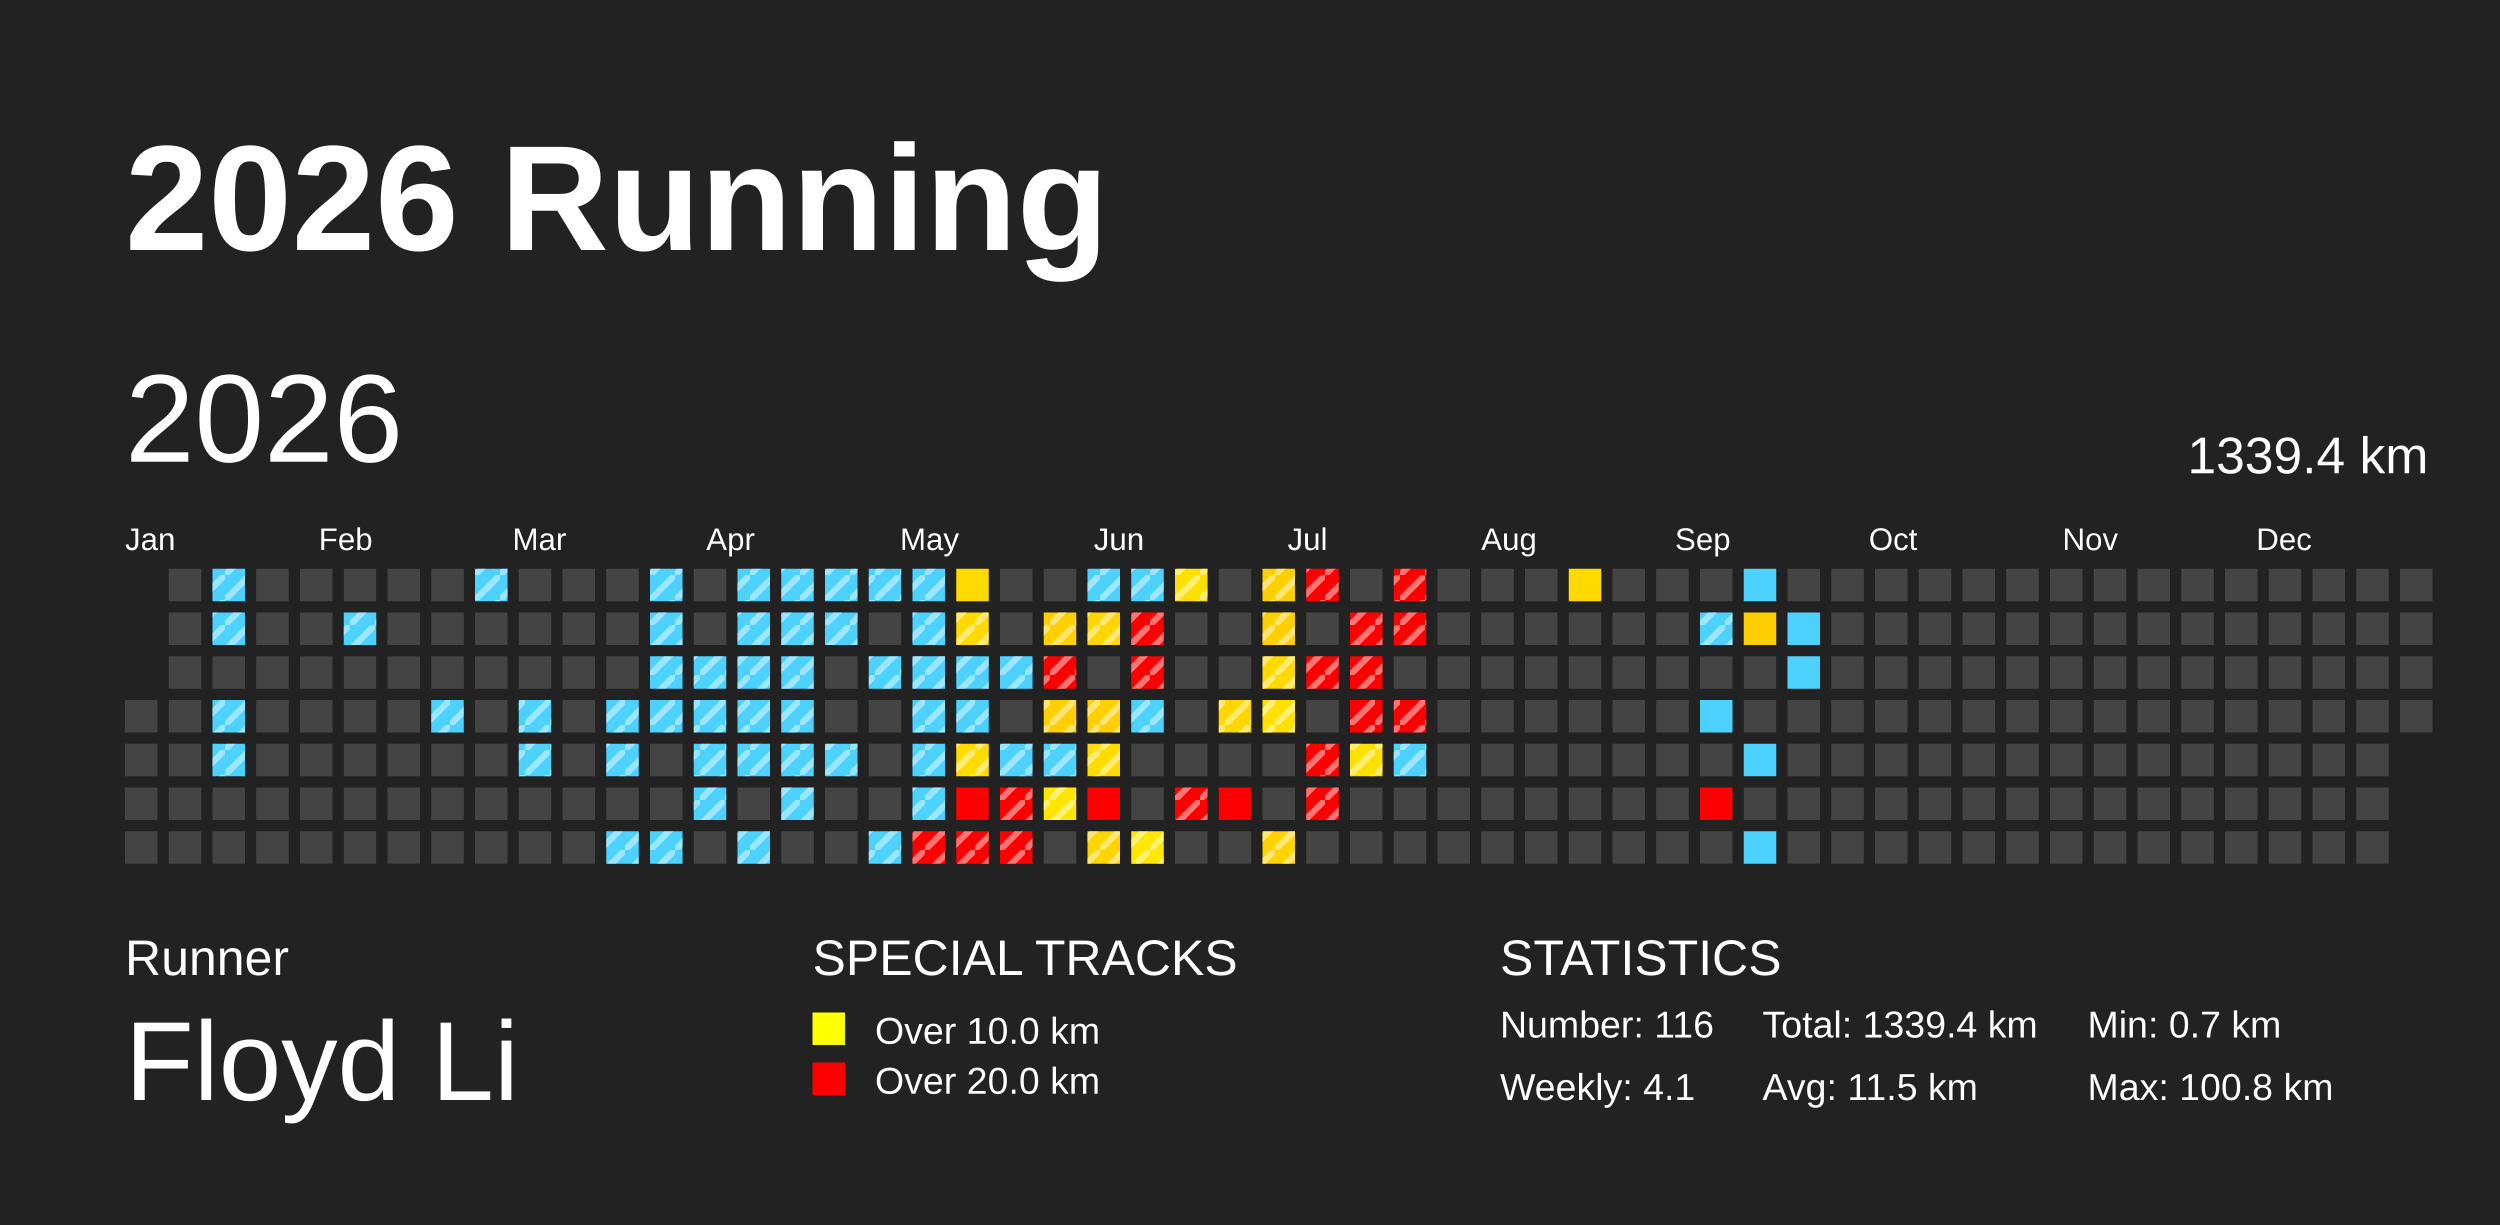
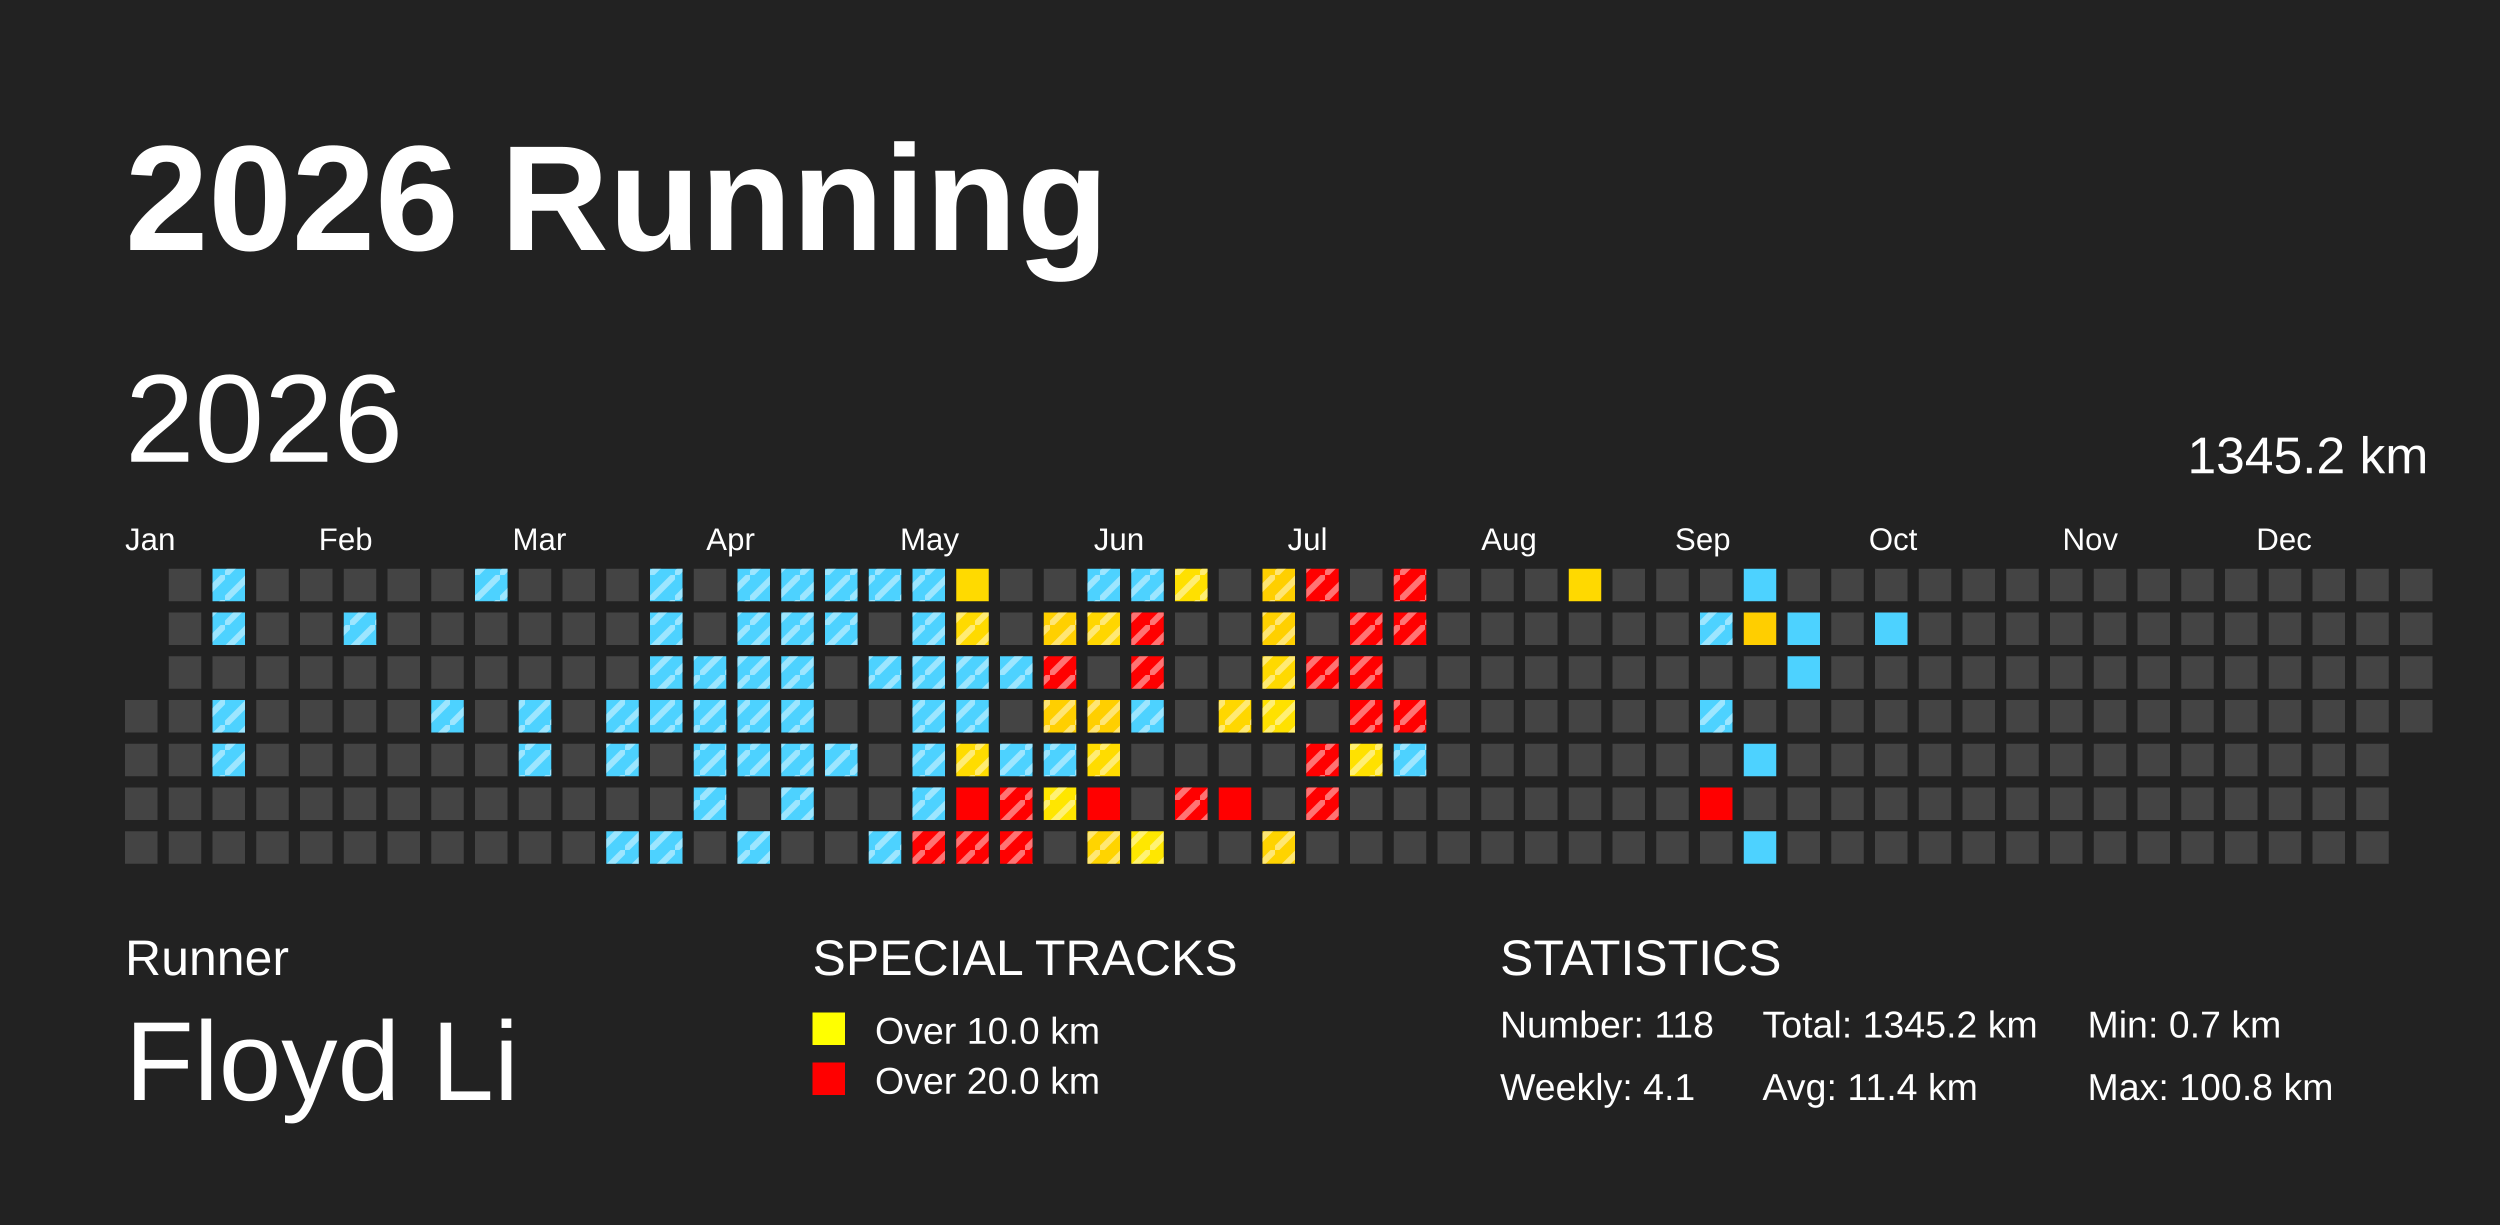
<svg xmlns="http://www.w3.org/2000/svg" baseProfile="full" height="98mm" version="1.1" viewBox="0,0,200,98" width="200mm">
  <defs>
    <pattern height="2" id="indoor-stripe" patternUnits="userSpaceOnUse" width="2">
      <line stroke="white" stroke-opacity="0.45" stroke-width="0.5" x1="0" x2="2" y1="2" y2="0" />
    </pattern>
  </defs>
  <rect fill="#222222" height="98" width="200" x="0" y="0" />
  <text fill="#FFFFFF" style="font-size:12px; font-family:Arial; font-weight:bold;" x="10" y="20">2026 Running</text>
  <text fill="#FFFFFF" style="font-size:4px; font-family:Arial" x="10" y="78">Runner</text>
  <text fill="#FFFFFF" style="font-size:9px; font-family:Arial" x="10" y="88">Floyd Li</text>
  <text fill="#FFFFFF" style="font-size:4px; font-family:Arial" x="65" y="78">SPECIAL TRACKS</text>
  <rect fill="yellow" height="2.6" width="2.6" x="65" y="81" />
  <text fill="#FFFFFF" style="font-size:3px; font-family:Arial" x="70" y="83.5">Over 10.0 km</text>
  <rect fill="red" height="2.6" width="2.6" x="65" y="85" />
  <text fill="#FFFFFF" style="font-size:3px; font-family:Arial" x="70" y="87.5">Over 20.0 km</text>
  <text fill="#FFFFFF" style="font-size:4px; font-family:Arial" x="120" y="78">STATISTICS</text>
-   <text fill="#FFFFFF" style="font-size:3px; font-family:Arial" x="120" y="83">Number: 116</text>
+   <text fill="#FFFFFF" style="font-size:3px; font-family:Arial" x="120" y="83">Number: 118</text>
  <text fill="#FFFFFF" style="font-size:3px; font-family:Arial" x="120" y="88">Weekly: 4.1</text>
-   <text fill="#FFFFFF" style="font-size:3px; font-family:Arial" x="141" y="83">Total: 1339.4 km</text>
-   <text fill="#FFFFFF" style="font-size:3px; font-family:Arial" x="141" y="88">Avg: 11.5 km</text>
+   <text fill="#FFFFFF" style="font-size:3px; font-family:Arial" x="141" y="83">Total: 1345.2 km</text>
+   <text fill="#FFFFFF" style="font-size:3px; font-family:Arial" x="141" y="88">Avg: 11.4 km</text>
  <text fill="#FFFFFF" style="font-size:3px; font-family:Arial" x="167" y="83">Min: 0.7 km</text>
  <text fill="#FFFFFF" style="font-size:3px; font-family:Arial" x="167" y="88">Max: 100.8 km</text>
  <text dominant-baseline="hanging" fill="#FFFFFF" style="font-size:10.0px; font-family:Arial;" x="10" y="30">2026</text>
-   <text dominant-baseline="hanging" fill="#FFFFFF" style="font-size:4.125px; font-family:Arial;" x="175" y="35">1339.4 km</text>
+   <text dominant-baseline="hanging" fill="#FFFFFF" style="font-size:4.125px; font-family:Arial;" x="175" y="35">1345.2 km</text>
  <text fill="#FFFFFF" style="font-size:2.5px; font-family:Arial" x="10.0" y="44">Jan</text>
  <text fill="#FFFFFF" style="font-size:2.5px; font-family:Arial" x="25.5" y="44">Feb</text>
  <text fill="#FFFFFF" style="font-size:2.5px; font-family:Arial" x="41.0" y="44">Mar</text>
  <text fill="#FFFFFF" style="font-size:2.5px; font-family:Arial" x="56.5" y="44">Apr</text>
  <text fill="#FFFFFF" style="font-size:2.5px; font-family:Arial" x="72.0" y="44">May</text>
  <text fill="#FFFFFF" style="font-size:2.5px; font-family:Arial" x="87.5" y="44">Jun</text>
  <text fill="#FFFFFF" style="font-size:2.5px; font-family:Arial" x="103.0" y="44">Jul</text>
  <text fill="#FFFFFF" style="font-size:2.5px; font-family:Arial" x="118.5" y="44">Aug</text>
  <text fill="#FFFFFF" style="font-size:2.5px; font-family:Arial" x="134.0" y="44">Sep</text>
  <text fill="#FFFFFF" style="font-size:2.5px; font-family:Arial" x="149.5" y="44">Oct</text>
  <text fill="#FFFFFF" style="font-size:2.5px; font-family:Arial" x="165.0" y="44">Nov</text>
  <text fill="#FFFFFF" style="font-size:2.5px; font-family:Arial" x="180.5" y="44">Dec</text>
  <rect fill="#444444" height="2.6" width="2.6" x="10.0" y="56.0" />
  <rect fill="#444444" height="2.6" width="2.6" x="10.0" y="59.5" />
  <rect fill="#444444" height="2.6" width="2.6" x="10.0" y="63.0" />
  <rect fill="#444444" height="2.6" width="2.6" x="10.0" y="66.5" />
  <rect fill="#444444" height="2.6" width="2.6" x="13.5" y="45.5" />
  <rect fill="#444444" height="2.6" width="2.6" x="13.5" y="49.0" />
  <rect fill="#444444" height="2.6" width="2.6" x="13.5" y="52.5" />
  <rect fill="#444444" height="2.6" width="2.6" x="13.5" y="56.0" />
  <rect fill="#444444" height="2.6" width="2.6" x="13.5" y="59.5" />
  <rect fill="#444444" height="2.6" width="2.6" x="13.5" y="63.0" />
  <rect fill="#444444" height="2.6" width="2.6" x="13.5" y="66.5" />
  <rect fill="#4dd2ff" height="2.6" width="2.6" x="17.0" y="45.5" />
  <rect fill="url(#indoor-stripe)" height="2.6" style="pointer-events: none;" width="2.6" x="17.0" y="45.5" />
  <rect fill="#4dd2ff" height="2.6" width="2.6" x="17.0" y="49.0" />
  <rect fill="url(#indoor-stripe)" height="2.6" style="pointer-events: none;" width="2.6" x="17.0" y="49.0" />
  <rect fill="#444444" height="2.6" width="2.6" x="17.0" y="52.5" />
  <rect fill="#4dd2ff" height="2.6" width="2.6" x="17.0" y="56.0" />
  <rect fill="url(#indoor-stripe)" height="2.6" style="pointer-events: none;" width="2.6" x="17.0" y="56.0" />
  <rect fill="#4dd2ff" height="2.6" width="2.6" x="17.0" y="59.5" />
  <rect fill="url(#indoor-stripe)" height="2.6" style="pointer-events: none;" width="2.6" x="17.0" y="59.5" />
  <rect fill="#444444" height="2.6" width="2.6" x="17.0" y="63.0" />
  <rect fill="#444444" height="2.6" width="2.6" x="17.0" y="66.5" />
  <rect fill="#444444" height="2.6" width="2.6" x="20.5" y="45.5" />
  <rect fill="#444444" height="2.6" width="2.6" x="20.5" y="49.0" />
  <rect fill="#444444" height="2.6" width="2.6" x="20.5" y="52.5" />
  <rect fill="#444444" height="2.6" width="2.6" x="20.5" y="56.0" />
  <rect fill="#444444" height="2.6" width="2.6" x="20.5" y="59.5" />
  <rect fill="#444444" height="2.6" width="2.6" x="20.5" y="63.0" />
  <rect fill="#444444" height="2.6" width="2.6" x="20.5" y="66.5" />
  <rect fill="#444444" height="2.6" width="2.6" x="24.0" y="45.5" />
  <rect fill="#444444" height="2.6" width="2.6" x="24.0" y="49.0" />
  <rect fill="#444444" height="2.6" width="2.6" x="24.0" y="52.5" />
  <rect fill="#444444" height="2.6" width="2.6" x="24.0" y="56.0" />
  <rect fill="#444444" height="2.6" width="2.6" x="24.0" y="59.5" />
  <rect fill="#444444" height="2.6" width="2.6" x="24.0" y="63.0" />
  <rect fill="#444444" height="2.6" width="2.6" x="24.0" y="66.5" />
  <rect fill="#444444" height="2.6" width="2.6" x="27.5" y="45.5" />
  <rect fill="#4dd2ff" height="2.6" width="2.6" x="27.5" y="49.0" />
  <rect fill="url(#indoor-stripe)" height="2.6" style="pointer-events: none;" width="2.6" x="27.5" y="49.0" />
  <rect fill="#444444" height="2.6" width="2.6" x="27.5" y="52.5" />
  <rect fill="#444444" height="2.6" width="2.6" x="27.5" y="56.0" />
  <rect fill="#444444" height="2.6" width="2.6" x="27.5" y="59.5" />
  <rect fill="#444444" height="2.6" width="2.6" x="27.5" y="63.0" />
  <rect fill="#444444" height="2.6" width="2.6" x="27.5" y="66.5" />
  <rect fill="#444444" height="2.6" width="2.6" x="31.0" y="45.5" />
  <rect fill="#444444" height="2.6" width="2.6" x="31.0" y="49.0" />
  <rect fill="#444444" height="2.6" width="2.6" x="31.0" y="52.5" />
  <rect fill="#444444" height="2.6" width="2.6" x="31.0" y="56.0" />
  <rect fill="#444444" height="2.6" width="2.6" x="31.0" y="59.5" />
  <rect fill="#444444" height="2.6" width="2.6" x="31.0" y="63.0" />
  <rect fill="#444444" height="2.6" width="2.6" x="31.0" y="66.5" />
  <rect fill="#444444" height="2.6" width="2.6" x="34.5" y="45.5" />
  <rect fill="#444444" height="2.6" width="2.6" x="34.5" y="49.0" />
  <rect fill="#444444" height="2.6" width="2.6" x="34.5" y="52.5" />
  <rect fill="#4dd2ff" height="2.6" width="2.6" x="34.5" y="56.0" />
  <rect fill="url(#indoor-stripe)" height="2.6" style="pointer-events: none;" width="2.6" x="34.5" y="56.0" />
  <rect fill="#444444" height="2.6" width="2.6" x="34.5" y="59.5" />
  <rect fill="#444444" height="2.6" width="2.6" x="34.5" y="63.0" />
  <rect fill="#444444" height="2.6" width="2.6" x="34.5" y="66.5" />
  <rect fill="#4dd2ff" height="2.6" width="2.6" x="38.0" y="45.5" />
  <rect fill="url(#indoor-stripe)" height="2.6" style="pointer-events: none;" width="2.6" x="38.0" y="45.5" />
  <rect fill="#444444" height="2.6" width="2.6" x="38.0" y="49.0" />
  <rect fill="#444444" height="2.6" width="2.6" x="38.0" y="52.5" />
  <rect fill="#444444" height="2.6" width="2.6" x="38.0" y="56.0" />
  <rect fill="#444444" height="2.6" width="2.6" x="38.0" y="59.5" />
  <rect fill="#444444" height="2.6" width="2.6" x="38.0" y="63.0" />
  <rect fill="#444444" height="2.6" width="2.6" x="38.0" y="66.5" />
  <rect fill="#444444" height="2.6" width="2.6" x="41.5" y="45.5" />
  <rect fill="#444444" height="2.6" width="2.6" x="41.5" y="49.0" />
  <rect fill="#444444" height="2.6" width="2.6" x="41.5" y="52.5" />
  <rect fill="#4dd2ff" height="2.6" width="2.6" x="41.5" y="56.0" />
  <rect fill="url(#indoor-stripe)" height="2.6" style="pointer-events: none;" width="2.6" x="41.5" y="56.0" />
  <rect fill="#4dd2ff" height="2.6" width="2.6" x="41.5" y="59.5" />
  <rect fill="url(#indoor-stripe)" height="2.6" style="pointer-events: none;" width="2.6" x="41.5" y="59.5" />
  <rect fill="#444444" height="2.6" width="2.6" x="41.5" y="63.0" />
  <rect fill="#444444" height="2.6" width="2.6" x="41.5" y="66.5" />
  <rect fill="#444444" height="2.6" width="2.6" x="45.0" y="45.5" />
  <rect fill="#444444" height="2.6" width="2.6" x="45.0" y="49.0" />
  <rect fill="#444444" height="2.6" width="2.6" x="45.0" y="52.5" />
  <rect fill="#444444" height="2.6" width="2.6" x="45.0" y="56.0" />
  <rect fill="#444444" height="2.6" width="2.6" x="45.0" y="59.5" />
  <rect fill="#444444" height="2.6" width="2.6" x="45.0" y="63.0" />
  <rect fill="#444444" height="2.6" width="2.6" x="45.0" y="66.5" />
  <rect fill="#444444" height="2.6" width="2.6" x="48.5" y="45.5" />
  <rect fill="#444444" height="2.6" width="2.6" x="48.5" y="49.0" />
  <rect fill="#444444" height="2.6" width="2.6" x="48.5" y="52.5" />
  <rect fill="#4dd2ff" height="2.6" width="2.6" x="48.5" y="56.0" />
  <rect fill="url(#indoor-stripe)" height="2.6" style="pointer-events: none;" width="2.6" x="48.5" y="56.0" />
  <rect fill="#4dd2ff" height="2.6" width="2.6" x="48.5" y="59.5" />
  <rect fill="url(#indoor-stripe)" height="2.6" style="pointer-events: none;" width="2.6" x="48.5" y="59.5" />
  <rect fill="#444444" height="2.6" width="2.6" x="48.5" y="63.0" />
  <rect fill="#4dd2ff" height="2.6" width="2.6" x="48.5" y="66.5" />
  <rect fill="url(#indoor-stripe)" height="2.6" style="pointer-events: none;" width="2.6" x="48.5" y="66.5" />
  <rect fill="#4dd2ff" height="2.6" width="2.6" x="52.0" y="45.5" />
  <rect fill="url(#indoor-stripe)" height="2.6" style="pointer-events: none;" width="2.6" x="52.0" y="45.5" />
  <rect fill="#4dd2ff" height="2.6" width="2.6" x="52.0" y="49.0" />
  <rect fill="url(#indoor-stripe)" height="2.6" style="pointer-events: none;" width="2.6" x="52.0" y="49.0" />
  <rect fill="#4dd2ff" height="2.6" width="2.6" x="52.0" y="52.5" />
  <rect fill="url(#indoor-stripe)" height="2.6" style="pointer-events: none;" width="2.6" x="52.0" y="52.5" />
  <rect fill="#4dd2ff" height="2.6" width="2.6" x="52.0" y="56.0" />
  <rect fill="url(#indoor-stripe)" height="2.6" style="pointer-events: none;" width="2.6" x="52.0" y="56.0" />
  <rect fill="#444444" height="2.6" width="2.6" x="52.0" y="59.5" />
  <rect fill="#444444" height="2.6" width="2.6" x="52.0" y="63.0" />
  <rect fill="#4dd2ff" height="2.6" width="2.6" x="52.0" y="66.5" />
  <rect fill="url(#indoor-stripe)" height="2.6" style="pointer-events: none;" width="2.6" x="52.0" y="66.5" />
  <rect fill="#444444" height="2.6" width="2.6" x="55.5" y="45.5" />
  <rect fill="#444444" height="2.6" width="2.6" x="55.5" y="49.0" />
  <rect fill="#4dd2ff" height="2.6" width="2.6" x="55.5" y="52.5" />
  <rect fill="url(#indoor-stripe)" height="2.6" style="pointer-events: none;" width="2.6" x="55.5" y="52.5" />
  <rect fill="#4dd2ff" height="2.6" width="2.6" x="55.5" y="56.0" />
  <rect fill="url(#indoor-stripe)" height="2.6" style="pointer-events: none;" width="2.6" x="55.5" y="56.0" />
  <rect fill="#4dd2ff" height="2.6" width="2.6" x="55.5" y="59.5" />
  <rect fill="url(#indoor-stripe)" height="2.6" style="pointer-events: none;" width="2.6" x="55.5" y="59.5" />
  <rect fill="#4dd2ff" height="2.6" width="2.6" x="55.5" y="63.0" />
  <rect fill="url(#indoor-stripe)" height="2.6" style="pointer-events: none;" width="2.6" x="55.5" y="63.0" />
  <rect fill="#444444" height="2.6" width="2.6" x="55.5" y="66.5" />
  <rect fill="#4dd2ff" height="2.6" width="2.6" x="59.0" y="45.5" />
  <rect fill="url(#indoor-stripe)" height="2.6" style="pointer-events: none;" width="2.6" x="59.0" y="45.5" />
  <rect fill="#4dd2ff" height="2.6" width="2.6" x="59.0" y="49.0" />
  <rect fill="url(#indoor-stripe)" height="2.6" style="pointer-events: none;" width="2.6" x="59.0" y="49.0" />
  <rect fill="#4dd2ff" height="2.6" width="2.6" x="59.0" y="52.5" />
  <rect fill="url(#indoor-stripe)" height="2.6" style="pointer-events: none;" width="2.6" x="59.0" y="52.5" />
  <rect fill="#4dd2ff" height="2.6" width="2.6" x="59.0" y="56.0" />
  <rect fill="url(#indoor-stripe)" height="2.6" style="pointer-events: none;" width="2.6" x="59.0" y="56.0" />
  <rect fill="#4dd2ff" height="2.6" width="2.6" x="59.0" y="59.5" />
  <rect fill="url(#indoor-stripe)" height="2.6" style="pointer-events: none;" width="2.6" x="59.0" y="59.5" />
  <rect fill="#444444" height="2.6" width="2.6" x="59.0" y="63.0" />
  <rect fill="#4dd2ff" height="2.6" width="2.6" x="59.0" y="66.5" />
  <rect fill="url(#indoor-stripe)" height="2.6" style="pointer-events: none;" width="2.6" x="59.0" y="66.5" />
  <rect fill="#4dd2ff" height="2.6" width="2.6" x="62.5" y="45.5" />
  <rect fill="url(#indoor-stripe)" height="2.6" style="pointer-events: none;" width="2.6" x="62.5" y="45.5" />
  <rect fill="#4dd2ff" height="2.6" width="2.6" x="62.5" y="49.0" />
  <rect fill="url(#indoor-stripe)" height="2.6" style="pointer-events: none;" width="2.6" x="62.5" y="49.0" />
  <rect fill="#4dd2ff" height="2.6" width="2.6" x="62.5" y="52.5" />
  <rect fill="url(#indoor-stripe)" height="2.6" style="pointer-events: none;" width="2.6" x="62.5" y="52.5" />
  <rect fill="#4dd2ff" height="2.6" width="2.6" x="62.5" y="56.0" />
  <rect fill="url(#indoor-stripe)" height="2.6" style="pointer-events: none;" width="2.6" x="62.5" y="56.0" />
  <rect fill="#4dd2ff" height="2.6" width="2.6" x="62.5" y="59.5" />
  <rect fill="url(#indoor-stripe)" height="2.6" style="pointer-events: none;" width="2.6" x="62.5" y="59.5" />
  <rect fill="#4dd2ff" height="2.6" width="2.6" x="62.5" y="63.0" />
  <rect fill="url(#indoor-stripe)" height="2.6" style="pointer-events: none;" width="2.6" x="62.5" y="63.0" />
  <rect fill="#444444" height="2.6" width="2.6" x="62.5" y="66.5" />
  <rect fill="#4dd2ff" height="2.6" width="2.6" x="66.0" y="45.5" />
  <rect fill="url(#indoor-stripe)" height="2.6" style="pointer-events: none;" width="2.6" x="66.0" y="45.5" />
  <rect fill="#4dd2ff" height="2.6" width="2.6" x="66.0" y="49.0" />
  <rect fill="url(#indoor-stripe)" height="2.6" style="pointer-events: none;" width="2.6" x="66.0" y="49.0" />
  <rect fill="#444444" height="2.6" width="2.6" x="66.0" y="52.5" />
  <rect fill="#444444" height="2.6" width="2.6" x="66.0" y="56.0" />
  <rect fill="#4dd2ff" height="2.6" width="2.6" x="66.0" y="59.5" />
  <rect fill="url(#indoor-stripe)" height="2.6" style="pointer-events: none;" width="2.6" x="66.0" y="59.5" />
  <rect fill="#444444" height="2.6" width="2.6" x="66.0" y="63.0" />
  <rect fill="#444444" height="2.6" width="2.6" x="66.0" y="66.5" />
  <rect fill="#4dd2ff" height="2.6" width="2.6" x="69.5" y="45.5" />
  <rect fill="url(#indoor-stripe)" height="2.6" style="pointer-events: none;" width="2.6" x="69.5" y="45.5" />
  <rect fill="#444444" height="2.6" width="2.6" x="69.5" y="49.0" />
  <rect fill="#4dd2ff" height="2.6" width="2.6" x="69.5" y="52.5" />
  <rect fill="url(#indoor-stripe)" height="2.6" style="pointer-events: none;" width="2.6" x="69.5" y="52.5" />
  <rect fill="#444444" height="2.6" width="2.6" x="69.5" y="56.0" />
  <rect fill="#444444" height="2.6" width="2.6" x="69.5" y="59.5" />
  <rect fill="#444444" height="2.6" width="2.6" x="69.5" y="63.0" />
  <rect fill="#4dd2ff" height="2.6" width="2.6" x="69.5" y="66.5" />
  <rect fill="url(#indoor-stripe)" height="2.6" style="pointer-events: none;" width="2.6" x="69.5" y="66.5" />
  <rect fill="#4dd2ff" height="2.6" width="2.6" x="73.0" y="45.5" />
  <rect fill="url(#indoor-stripe)" height="2.6" style="pointer-events: none;" width="2.6" x="73.0" y="45.5" />
  <rect fill="#4dd2ff" height="2.6" width="2.6" x="73.0" y="49.0" />
  <rect fill="url(#indoor-stripe)" height="2.6" style="pointer-events: none;" width="2.6" x="73.0" y="49.0" />
  <rect fill="#4dd2ff" height="2.6" width="2.6" x="73.0" y="52.5" />
  <rect fill="url(#indoor-stripe)" height="2.6" style="pointer-events: none;" width="2.6" x="73.0" y="52.5" />
  <rect fill="#4dd2ff" height="2.6" width="2.6" x="73.0" y="56.0" />
  <rect fill="url(#indoor-stripe)" height="2.6" style="pointer-events: none;" width="2.6" x="73.0" y="56.0" />
  <rect fill="#4dd2ff" height="2.6" width="2.6" x="73.0" y="59.5" />
  <rect fill="url(#indoor-stripe)" height="2.6" style="pointer-events: none;" width="2.6" x="73.0" y="59.5" />
  <rect fill="#4dd2ff" height="2.6" width="2.6" x="73.0" y="63.0" />
  <rect fill="url(#indoor-stripe)" height="2.6" style="pointer-events: none;" width="2.6" x="73.0" y="63.0" />
  <rect fill="red" height="2.6" width="2.6" x="73.0" y="66.5" />
  <rect fill="url(#indoor-stripe)" height="2.6" style="pointer-events: none;" width="2.6" x="73.0" y="66.5" />
  <rect fill="#ffda00" height="2.6" width="2.6" x="76.5" y="45.5" />
  <rect fill="#ffda00" height="2.6" width="2.6" x="76.5" y="49.0" />
  <rect fill="url(#indoor-stripe)" height="2.6" style="pointer-events: none;" width="2.6" x="76.5" y="49.0" />
  <rect fill="#4dd2ff" height="2.6" width="2.6" x="76.5" y="52.5" />
  <rect fill="url(#indoor-stripe)" height="2.6" style="pointer-events: none;" width="2.6" x="76.5" y="52.5" />
  <rect fill="#4dd2ff" height="2.6" width="2.6" x="76.5" y="56.0" />
  <rect fill="url(#indoor-stripe)" height="2.6" style="pointer-events: none;" width="2.6" x="76.5" y="56.0" />
  <rect fill="#ffdc00" height="2.6" width="2.6" x="76.5" y="59.5" />
  <rect fill="url(#indoor-stripe)" height="2.6" style="pointer-events: none;" width="2.6" x="76.5" y="59.5" />
  <rect fill="red" height="2.6" width="2.6" x="76.5" y="63.0" />
  <rect fill="red" height="2.6" width="2.6" x="76.5" y="66.5" />
  <rect fill="url(#indoor-stripe)" height="2.6" style="pointer-events: none;" width="2.6" x="76.5" y="66.5" />
  <rect fill="#444444" height="2.6" width="2.6" x="80.0" y="45.5" />
  <rect fill="#444444" height="2.6" width="2.6" x="80.0" y="49.0" />
  <rect fill="#4dd2ff" height="2.6" width="2.6" x="80.0" y="52.5" />
  <rect fill="url(#indoor-stripe)" height="2.6" style="pointer-events: none;" width="2.6" x="80.0" y="52.5" />
  <rect fill="#444444" height="2.6" width="2.6" x="80.0" y="56.0" />
  <rect fill="#4dd2ff" height="2.6" width="2.6" x="80.0" y="59.5" />
  <rect fill="url(#indoor-stripe)" height="2.6" style="pointer-events: none;" width="2.6" x="80.0" y="59.5" />
  <rect fill="red" height="2.6" width="2.6" x="80.0" y="63.0" />
  <rect fill="url(#indoor-stripe)" height="2.6" style="pointer-events: none;" width="2.6" x="80.0" y="63.0" />
  <rect fill="red" height="2.6" width="2.6" x="80.0" y="66.5" />
  <rect fill="url(#indoor-stripe)" height="2.6" style="pointer-events: none;" width="2.6" x="80.0" y="66.5" />
  <rect fill="#444444" height="2.6" width="2.6" x="83.5" y="45.5" />
  <rect fill="#ffd000" height="2.6" width="2.6" x="83.5" y="49.0" />
  <rect fill="url(#indoor-stripe)" height="2.6" style="pointer-events: none;" width="2.6" x="83.5" y="49.0" />
  <rect fill="red" height="2.6" width="2.6" x="83.5" y="52.5" />
  <rect fill="url(#indoor-stripe)" height="2.6" style="pointer-events: none;" width="2.6" x="83.5" y="52.5" />
  <rect fill="#ffcf00" height="2.6" width="2.6" x="83.5" y="56.0" />
  <rect fill="url(#indoor-stripe)" height="2.6" style="pointer-events: none;" width="2.6" x="83.5" y="56.0" />
  <rect fill="#4dd2ff" height="2.6" width="2.6" x="83.5" y="59.5" />
  <rect fill="url(#indoor-stripe)" height="2.6" style="pointer-events: none;" width="2.6" x="83.5" y="59.5" />
  <rect fill="#ffe600" height="2.6" width="2.6" x="83.5" y="63.0" />
  <rect fill="url(#indoor-stripe)" height="2.6" style="pointer-events: none;" width="2.6" x="83.5" y="63.0" />
  <rect fill="#444444" height="2.6" width="2.6" x="83.5" y="66.5" />
  <rect fill="#4dd2ff" height="2.6" width="2.6" x="87.0" y="45.5" />
  <rect fill="url(#indoor-stripe)" height="2.6" style="pointer-events: none;" width="2.6" x="87.0" y="45.5" />
  <rect fill="#ffd600" height="2.6" width="2.6" x="87.0" y="49.0" />
  <rect fill="url(#indoor-stripe)" height="2.6" style="pointer-events: none;" width="2.6" x="87.0" y="49.0" />
  <rect fill="#444444" height="2.6" width="2.6" x="87.0" y="52.5" />
  <rect fill="#ffcf00" height="2.6" width="2.6" x="87.0" y="56.0" />
  <rect fill="url(#indoor-stripe)" height="2.6" style="pointer-events: none;" width="2.6" x="87.0" y="56.0" />
  <rect fill="#ffdc00" height="2.6" width="2.6" x="87.0" y="59.5" />
  <rect fill="url(#indoor-stripe)" height="2.6" style="pointer-events: none;" width="2.6" x="87.0" y="59.5" />
  <rect fill="red" height="2.6" width="2.6" x="87.0" y="63.0" />
  <rect fill="#ffd400" height="2.6" width="2.6" x="87.0" y="66.5" />
  <rect fill="url(#indoor-stripe)" height="2.6" style="pointer-events: none;" width="2.6" x="87.0" y="66.5" />
  <rect fill="#4dd2ff" height="2.6" width="2.6" x="90.5" y="45.5" />
  <rect fill="url(#indoor-stripe)" height="2.6" style="pointer-events: none;" width="2.6" x="90.5" y="45.5" />
  <rect fill="red" height="2.6" width="2.6" x="90.5" y="49.0" />
  <rect fill="url(#indoor-stripe)" height="2.6" style="pointer-events: none;" width="2.6" x="90.5" y="49.0" />
  <rect fill="red" height="2.6" width="2.6" x="90.5" y="52.5" />
  <rect fill="url(#indoor-stripe)" height="2.6" style="pointer-events: none;" width="2.6" x="90.5" y="52.5" />
  <rect fill="#4dd2ff" height="2.6" width="2.6" x="90.5" y="56.0" />
  <rect fill="url(#indoor-stripe)" height="2.6" style="pointer-events: none;" width="2.6" x="90.5" y="56.0" />
  <rect fill="#444444" height="2.6" width="2.6" x="90.5" y="59.5" />
  <rect fill="#444444" height="2.6" width="2.6" x="90.5" y="63.0" />
  <rect fill="#ffe700" height="2.6" width="2.6" x="90.5" y="66.5" />
  <rect fill="url(#indoor-stripe)" height="2.6" style="pointer-events: none;" width="2.6" x="90.5" y="66.5" />
  <rect fill="#ffe000" height="2.6" width="2.6" x="94.0" y="45.5" />
  <rect fill="url(#indoor-stripe)" height="2.6" style="pointer-events: none;" width="2.6" x="94.0" y="45.5" />
  <rect fill="#444444" height="2.6" width="2.6" x="94.0" y="49.0" />
  <rect fill="#444444" height="2.6" width="2.6" x="94.0" y="52.5" />
  <rect fill="#444444" height="2.6" width="2.6" x="94.0" y="56.0" />
  <rect fill="#444444" height="2.6" width="2.6" x="94.0" y="59.5" />
  <rect fill="red" height="2.6" width="2.6" x="94.0" y="63.0" />
  <rect fill="url(#indoor-stripe)" height="2.6" style="pointer-events: none;" width="2.6" x="94.0" y="63.0" />
  <rect fill="#444444" height="2.6" width="2.6" x="94.0" y="66.5" />
  <rect fill="#444444" height="2.6" width="2.6" x="97.5" y="45.5" />
  <rect fill="#444444" height="2.6" width="2.6" x="97.5" y="49.0" />
  <rect fill="#444444" height="2.6" width="2.6" x="97.5" y="52.5" />
  <rect fill="#ffd700" height="2.6" width="2.6" x="97.5" y="56.0" />
  <rect fill="url(#indoor-stripe)" height="2.6" style="pointer-events: none;" width="2.6" x="97.5" y="56.0" />
  <rect fill="#444444" height="2.6" width="2.6" x="97.5" y="59.5" />
  <rect fill="red" height="2.6" width="2.6" x="97.5" y="63.0" />
  <rect fill="#444444" height="2.6" width="2.6" x="97.5" y="66.5" />
  <rect fill="#ffcf00" height="2.6" width="2.6" x="101.0" y="45.5" />
  <rect fill="url(#indoor-stripe)" height="2.6" style="pointer-events: none;" width="2.6" x="101.0" y="45.5" />
  <rect fill="#ffd000" height="2.6" width="2.6" x="101.0" y="49.0" />
  <rect fill="url(#indoor-stripe)" height="2.6" style="pointer-events: none;" width="2.6" x="101.0" y="49.0" />
  <rect fill="#ffd900" height="2.6" width="2.6" x="101.0" y="52.5" />
  <rect fill="url(#indoor-stripe)" height="2.6" style="pointer-events: none;" width="2.6" x="101.0" y="52.5" />
  <rect fill="#ffe100" height="2.6" width="2.6" x="101.0" y="56.0" />
  <rect fill="url(#indoor-stripe)" height="2.6" style="pointer-events: none;" width="2.6" x="101.0" y="56.0" />
  <rect fill="#444444" height="2.6" width="2.6" x="101.0" y="59.5" />
  <rect fill="#444444" height="2.6" width="2.6" x="101.0" y="63.0" />
  <rect fill="#ffd300" height="2.6" width="2.6" x="101.0" y="66.5" />
  <rect fill="url(#indoor-stripe)" height="2.6" style="pointer-events: none;" width="2.6" x="101.0" y="66.5" />
  <rect fill="red" height="2.6" width="2.6" x="104.5" y="45.5" />
  <rect fill="url(#indoor-stripe)" height="2.6" style="pointer-events: none;" width="2.6" x="104.5" y="45.5" />
  <rect fill="#444444" height="2.6" width="2.6" x="104.5" y="49.0" />
  <rect fill="red" height="2.6" width="2.6" x="104.5" y="52.5" />
  <rect fill="url(#indoor-stripe)" height="2.6" style="pointer-events: none;" width="2.6" x="104.5" y="52.5" />
  <rect fill="#444444" height="2.6" width="2.6" x="104.5" y="56.0" />
  <rect fill="red" height="2.6" width="2.6" x="104.5" y="59.5" />
  <rect fill="url(#indoor-stripe)" height="2.6" style="pointer-events: none;" width="2.6" x="104.5" y="59.5" />
  <rect fill="red" height="2.6" width="2.6" x="104.5" y="63.0" />
  <rect fill="url(#indoor-stripe)" height="2.6" style="pointer-events: none;" width="2.6" x="104.5" y="63.0" />
  <rect fill="#444444" height="2.6" width="2.6" x="104.5" y="66.5" />
  <rect fill="#444444" height="2.6" width="2.6" x="108.0" y="45.5" />
  <rect fill="red" height="2.6" width="2.6" x="108.0" y="49.0" />
  <rect fill="url(#indoor-stripe)" height="2.6" style="pointer-events: none;" width="2.6" x="108.0" y="49.0" />
  <rect fill="red" height="2.6" width="2.6" x="108.0" y="52.5" />
  <rect fill="url(#indoor-stripe)" height="2.6" style="pointer-events: none;" width="2.6" x="108.0" y="52.5" />
  <rect fill="red" height="2.6" width="2.6" x="108.0" y="56.0" />
  <rect fill="url(#indoor-stripe)" height="2.6" style="pointer-events: none;" width="2.6" x="108.0" y="56.0" />
  <rect fill="#ffe100" height="2.6" width="2.6" x="108.0" y="59.5" />
  <rect fill="url(#indoor-stripe)" height="2.6" style="pointer-events: none;" width="2.6" x="108.0" y="59.5" />
  <rect fill="#444444" height="2.6" width="2.6" x="108.0" y="63.0" />
  <rect fill="#444444" height="2.6" width="2.6" x="108.0" y="66.5" />
  <rect fill="red" height="2.6" width="2.6" x="111.5" y="45.5" />
  <rect fill="url(#indoor-stripe)" height="2.6" style="pointer-events: none;" width="2.6" x="111.5" y="45.5" />
  <rect fill="red" height="2.6" width="2.6" x="111.5" y="49.0" />
  <rect fill="url(#indoor-stripe)" height="2.6" style="pointer-events: none;" width="2.6" x="111.5" y="49.0" />
  <rect fill="#444444" height="2.6" width="2.6" x="111.5" y="52.5" />
  <rect fill="red" height="2.6" width="2.6" x="111.5" y="56.0" />
  <rect fill="url(#indoor-stripe)" height="2.6" style="pointer-events: none;" width="2.6" x="111.5" y="56.0" />
  <rect fill="#4dd2ff" height="2.6" width="2.6" x="111.5" y="59.5" />
  <rect fill="url(#indoor-stripe)" height="2.6" style="pointer-events: none;" width="2.6" x="111.5" y="59.5" />
  <rect fill="#444444" height="2.6" width="2.6" x="111.5" y="63.0" />
  <rect fill="#444444" height="2.6" width="2.6" x="111.5" y="66.5" />
  <rect fill="#444444" height="2.6" width="2.6" x="115.0" y="45.5" />
  <rect fill="#444444" height="2.6" width="2.6" x="115.0" y="49.0" />
  <rect fill="#444444" height="2.6" width="2.6" x="115.0" y="52.5" />
  <rect fill="#444444" height="2.6" width="2.6" x="115.0" y="56.0" />
  <rect fill="#444444" height="2.6" width="2.6" x="115.0" y="59.5" />
  <rect fill="#444444" height="2.6" width="2.6" x="115.0" y="63.0" />
  <rect fill="#444444" height="2.6" width="2.6" x="115.0" y="66.5" />
  <rect fill="#444444" height="2.6" width="2.6" x="118.5" y="45.5" />
  <rect fill="#444444" height="2.6" width="2.6" x="118.5" y="49.0" />
  <rect fill="#444444" height="2.6" width="2.6" x="118.5" y="52.5" />
  <rect fill="#444444" height="2.6" width="2.6" x="118.5" y="56.0" />
  <rect fill="#444444" height="2.6" width="2.6" x="118.5" y="59.5" />
  <rect fill="#444444" height="2.6" width="2.6" x="118.5" y="63.0" />
  <rect fill="#444444" height="2.6" width="2.6" x="118.5" y="66.5" />
  <rect fill="#444444" height="2.6" width="2.6" x="122.0" y="45.5" />
  <rect fill="#444444" height="2.6" width="2.6" x="122.0" y="49.0" />
  <rect fill="#444444" height="2.6" width="2.6" x="122.0" y="52.5" />
  <rect fill="#444444" height="2.6" width="2.6" x="122.0" y="56.0" />
  <rect fill="#444444" height="2.6" width="2.6" x="122.0" y="59.5" />
  <rect fill="#444444" height="2.6" width="2.6" x="122.0" y="63.0" />
  <rect fill="#444444" height="2.6" width="2.6" x="122.0" y="66.5" />
  <rect fill="#ffd900" height="2.6" width="2.6" x="125.5" y="45.5" />
  <rect fill="#444444" height="2.6" width="2.6" x="125.5" y="49.0" />
  <rect fill="#444444" height="2.6" width="2.6" x="125.5" y="52.5" />
  <rect fill="#444444" height="2.6" width="2.6" x="125.5" y="56.0" />
  <rect fill="#444444" height="2.6" width="2.6" x="125.5" y="59.5" />
  <rect fill="#444444" height="2.6" width="2.6" x="125.5" y="63.0" />
  <rect fill="#444444" height="2.6" width="2.6" x="125.5" y="66.5" />
  <rect fill="#444444" height="2.6" width="2.6" x="129.0" y="45.5" />
  <rect fill="#444444" height="2.6" width="2.6" x="129.0" y="49.0" />
  <rect fill="#444444" height="2.6" width="2.6" x="129.0" y="52.5" />
  <rect fill="#444444" height="2.6" width="2.6" x="129.0" y="56.0" />
  <rect fill="#444444" height="2.6" width="2.6" x="129.0" y="59.5" />
  <rect fill="#444444" height="2.6" width="2.6" x="129.0" y="63.0" />
  <rect fill="#444444" height="2.6" width="2.6" x="129.0" y="66.5" />
  <rect fill="#444444" height="2.6" width="2.6" x="132.5" y="45.5" />
  <rect fill="#444444" height="2.6" width="2.6" x="132.5" y="49.0" />
  <rect fill="#444444" height="2.6" width="2.6" x="132.5" y="52.5" />
  <rect fill="#444444" height="2.6" width="2.6" x="132.5" y="56.0" />
  <rect fill="#444444" height="2.6" width="2.6" x="132.5" y="59.5" />
  <rect fill="#444444" height="2.6" width="2.6" x="132.5" y="63.0" />
  <rect fill="#444444" height="2.6" width="2.6" x="132.5" y="66.5" />
  <rect fill="#444444" height="2.6" width="2.6" x="136.0" y="45.5" />
  <rect fill="#4dd2ff" height="2.6" width="2.6" x="136.0" y="49.0" />
  <rect fill="url(#indoor-stripe)" height="2.6" style="pointer-events: none;" width="2.6" x="136.0" y="49.0" />
  <rect fill="#444444" height="2.6" width="2.6" x="136.0" y="52.5" />
  <rect fill="#4dd2ff" height="2.6" width="2.6" x="136.0" y="56.0" />
+   <rect fill="url(#indoor-stripe)" height="2.6" style="pointer-events: none;" width="2.6" x="136.0" y="56.0" />
  <rect fill="#444444" height="2.6" width="2.6" x="136.0" y="59.5" />
  <rect fill="red" height="2.6" width="2.6" x="136.0" y="63.0" />
  <rect fill="#444444" height="2.6" width="2.6" x="136.0" y="66.5" />
  <rect fill="#4dd2ff" height="2.6" width="2.6" x="139.5" y="45.5" />
  <rect fill="#ffce00" height="2.6" width="2.6" x="139.5" y="49.0" />
  <rect fill="#444444" height="2.6" width="2.6" x="139.5" y="52.5" />
  <rect fill="#444444" height="2.6" width="2.6" x="139.5" y="56.0" />
  <rect fill="#4dd2ff" height="2.6" width="2.6" x="139.5" y="59.5" />
  <rect fill="#444444" height="2.6" width="2.6" x="139.5" y="63.0" />
  <rect fill="#4dd2ff" height="2.6" width="2.6" x="139.5" y="66.5" />
  <rect fill="#444444" height="2.6" width="2.6" x="143.0" y="45.5" />
  <rect fill="#4dd2ff" height="2.6" width="2.6" x="143.0" y="49.0" />
  <rect fill="#4dd2ff" height="2.6" width="2.6" x="143.0" y="52.5" />
  <rect fill="#444444" height="2.6" width="2.6" x="143.0" y="56.0" />
  <rect fill="#444444" height="2.6" width="2.6" x="143.0" y="59.5" />
  <rect fill="#444444" height="2.6" width="2.6" x="143.0" y="63.0" />
  <rect fill="#444444" height="2.6" width="2.6" x="143.0" y="66.5" />
  <rect fill="#444444" height="2.6" width="2.6" x="146.5" y="45.5" />
  <rect fill="#444444" height="2.6" width="2.6" x="146.5" y="49.0" />
  <rect fill="#444444" height="2.6" width="2.6" x="146.5" y="52.5" />
  <rect fill="#444444" height="2.6" width="2.6" x="146.5" y="56.0" />
  <rect fill="#444444" height="2.6" width="2.6" x="146.5" y="59.5" />
  <rect fill="#444444" height="2.6" width="2.6" x="146.5" y="63.0" />
  <rect fill="#444444" height="2.6" width="2.6" x="146.5" y="66.5" />
  <rect fill="#444444" height="2.6" width="2.6" x="150.0" y="45.5" />
-   <rect fill="#444444" height="2.6" width="2.6" x="150.0" y="49.0" />
+   <rect fill="#4dd2ff" height="2.6" width="2.6" x="150.0" y="49.0" />
  <rect fill="#444444" height="2.6" width="2.6" x="150.0" y="52.5" />
  <rect fill="#444444" height="2.6" width="2.6" x="150.0" y="56.0" />
  <rect fill="#444444" height="2.6" width="2.6" x="150.0" y="59.5" />
  <rect fill="#444444" height="2.6" width="2.6" x="150.0" y="63.0" />
  <rect fill="#444444" height="2.6" width="2.6" x="150.0" y="66.5" />
  <rect fill="#444444" height="2.6" width="2.6" x="153.5" y="45.5" />
  <rect fill="#444444" height="2.6" width="2.6" x="153.5" y="49.0" />
  <rect fill="#444444" height="2.6" width="2.6" x="153.5" y="52.5" />
  <rect fill="#444444" height="2.6" width="2.6" x="153.5" y="56.0" />
  <rect fill="#444444" height="2.6" width="2.6" x="153.5" y="59.5" />
  <rect fill="#444444" height="2.6" width="2.6" x="153.5" y="63.0" />
  <rect fill="#444444" height="2.6" width="2.6" x="153.5" y="66.5" />
  <rect fill="#444444" height="2.6" width="2.6" x="157.0" y="45.5" />
  <rect fill="#444444" height="2.6" width="2.6" x="157.0" y="49.0" />
  <rect fill="#444444" height="2.6" width="2.6" x="157.0" y="52.5" />
  <rect fill="#444444" height="2.6" width="2.6" x="157.0" y="56.0" />
  <rect fill="#444444" height="2.6" width="2.6" x="157.0" y="59.5" />
  <rect fill="#444444" height="2.6" width="2.6" x="157.0" y="63.0" />
  <rect fill="#444444" height="2.6" width="2.6" x="157.0" y="66.5" />
  <rect fill="#444444" height="2.6" width="2.6" x="160.5" y="45.5" />
  <rect fill="#444444" height="2.6" width="2.6" x="160.5" y="49.0" />
  <rect fill="#444444" height="2.6" width="2.6" x="160.5" y="52.5" />
  <rect fill="#444444" height="2.6" width="2.6" x="160.5" y="56.0" />
  <rect fill="#444444" height="2.6" width="2.6" x="160.5" y="59.5" />
  <rect fill="#444444" height="2.6" width="2.6" x="160.5" y="63.0" />
  <rect fill="#444444" height="2.6" width="2.6" x="160.5" y="66.5" />
  <rect fill="#444444" height="2.6" width="2.6" x="164.0" y="45.5" />
  <rect fill="#444444" height="2.6" width="2.6" x="164.0" y="49.0" />
  <rect fill="#444444" height="2.6" width="2.6" x="164.0" y="52.5" />
  <rect fill="#444444" height="2.6" width="2.6" x="164.0" y="56.0" />
  <rect fill="#444444" height="2.6" width="2.6" x="164.0" y="59.5" />
  <rect fill="#444444" height="2.6" width="2.6" x="164.0" y="63.0" />
  <rect fill="#444444" height="2.6" width="2.6" x="164.0" y="66.5" />
  <rect fill="#444444" height="2.6" width="2.6" x="167.5" y="45.5" />
  <rect fill="#444444" height="2.6" width="2.6" x="167.5" y="49.0" />
  <rect fill="#444444" height="2.6" width="2.6" x="167.5" y="52.5" />
  <rect fill="#444444" height="2.6" width="2.6" x="167.5" y="56.0" />
  <rect fill="#444444" height="2.6" width="2.6" x="167.5" y="59.5" />
  <rect fill="#444444" height="2.6" width="2.6" x="167.5" y="63.0" />
  <rect fill="#444444" height="2.6" width="2.6" x="167.5" y="66.5" />
  <rect fill="#444444" height="2.6" width="2.6" x="171.0" y="45.5" />
  <rect fill="#444444" height="2.6" width="2.6" x="171.0" y="49.0" />
  <rect fill="#444444" height="2.6" width="2.6" x="171.0" y="52.5" />
  <rect fill="#444444" height="2.6" width="2.6" x="171.0" y="56.0" />
  <rect fill="#444444" height="2.6" width="2.6" x="171.0" y="59.5" />
  <rect fill="#444444" height="2.6" width="2.6" x="171.0" y="63.0" />
  <rect fill="#444444" height="2.6" width="2.6" x="171.0" y="66.5" />
  <rect fill="#444444" height="2.6" width="2.6" x="174.5" y="45.5" />
  <rect fill="#444444" height="2.6" width="2.6" x="174.5" y="49.0" />
  <rect fill="#444444" height="2.6" width="2.6" x="174.5" y="52.5" />
  <rect fill="#444444" height="2.6" width="2.6" x="174.5" y="56.0" />
  <rect fill="#444444" height="2.6" width="2.6" x="174.5" y="59.5" />
  <rect fill="#444444" height="2.6" width="2.6" x="174.5" y="63.0" />
  <rect fill="#444444" height="2.6" width="2.6" x="174.5" y="66.5" />
  <rect fill="#444444" height="2.6" width="2.6" x="178.0" y="45.5" />
  <rect fill="#444444" height="2.6" width="2.6" x="178.0" y="49.0" />
  <rect fill="#444444" height="2.6" width="2.6" x="178.0" y="52.5" />
  <rect fill="#444444" height="2.6" width="2.6" x="178.0" y="56.0" />
  <rect fill="#444444" height="2.6" width="2.6" x="178.0" y="59.5" />
  <rect fill="#444444" height="2.6" width="2.6" x="178.0" y="63.0" />
  <rect fill="#444444" height="2.6" width="2.6" x="178.0" y="66.5" />
  <rect fill="#444444" height="2.6" width="2.6" x="181.5" y="45.5" />
  <rect fill="#444444" height="2.6" width="2.6" x="181.5" y="49.0" />
  <rect fill="#444444" height="2.6" width="2.6" x="181.5" y="52.5" />
  <rect fill="#444444" height="2.6" width="2.6" x="181.5" y="56.0" />
  <rect fill="#444444" height="2.6" width="2.6" x="181.5" y="59.5" />
  <rect fill="#444444" height="2.6" width="2.6" x="181.5" y="63.0" />
  <rect fill="#444444" height="2.6" width="2.6" x="181.5" y="66.5" />
  <rect fill="#444444" height="2.6" width="2.6" x="185.0" y="45.5" />
  <rect fill="#444444" height="2.6" width="2.6" x="185.0" y="49.0" />
  <rect fill="#444444" height="2.6" width="2.6" x="185.0" y="52.5" />
  <rect fill="#444444" height="2.6" width="2.6" x="185.0" y="56.0" />
  <rect fill="#444444" height="2.6" width="2.6" x="185.0" y="59.5" />
  <rect fill="#444444" height="2.6" width="2.6" x="185.0" y="63.0" />
  <rect fill="#444444" height="2.6" width="2.6" x="185.0" y="66.5" />
  <rect fill="#444444" height="2.6" width="2.6" x="188.5" y="45.5" />
  <rect fill="#444444" height="2.6" width="2.6" x="188.5" y="49.0" />
  <rect fill="#444444" height="2.6" width="2.6" x="188.5" y="52.5" />
  <rect fill="#444444" height="2.6" width="2.6" x="188.5" y="56.0" />
  <rect fill="#444444" height="2.6" width="2.6" x="188.5" y="59.5" />
  <rect fill="#444444" height="2.6" width="2.6" x="188.5" y="63.0" />
  <rect fill="#444444" height="2.6" width="2.6" x="188.5" y="66.5" />
  <rect fill="#444444" height="2.6" width="2.6" x="192.0" y="45.5" />
  <rect fill="#444444" height="2.6" width="2.6" x="192.0" y="49.0" />
  <rect fill="#444444" height="2.6" width="2.6" x="192.0" y="52.5" />
  <rect fill="#444444" height="2.6" width="2.6" x="192.0" y="56.0" />
</svg>
